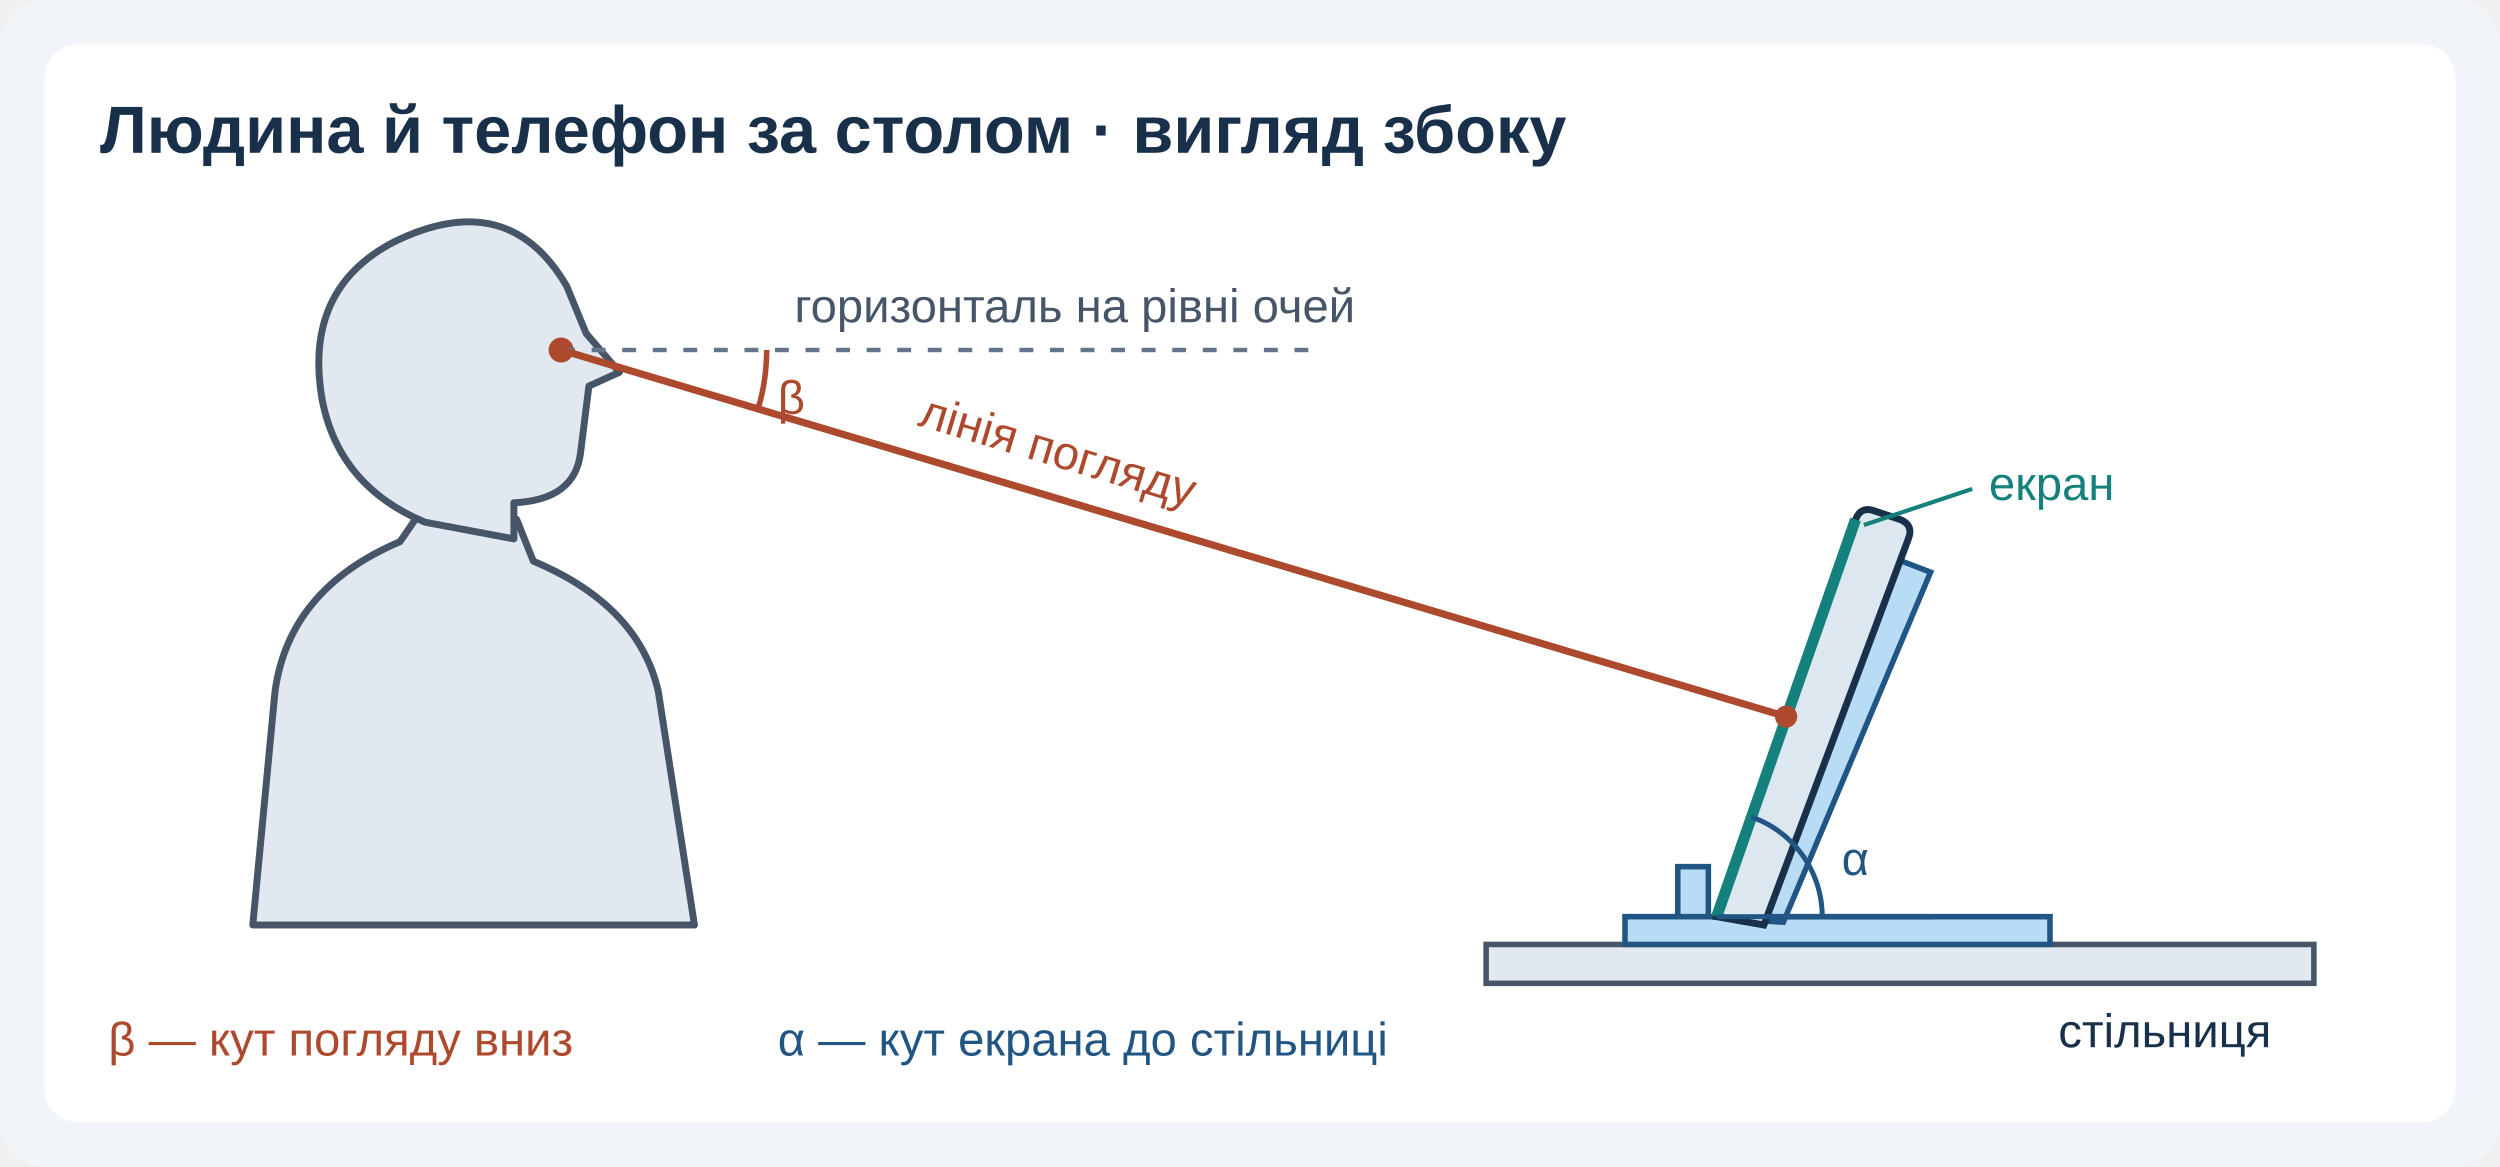
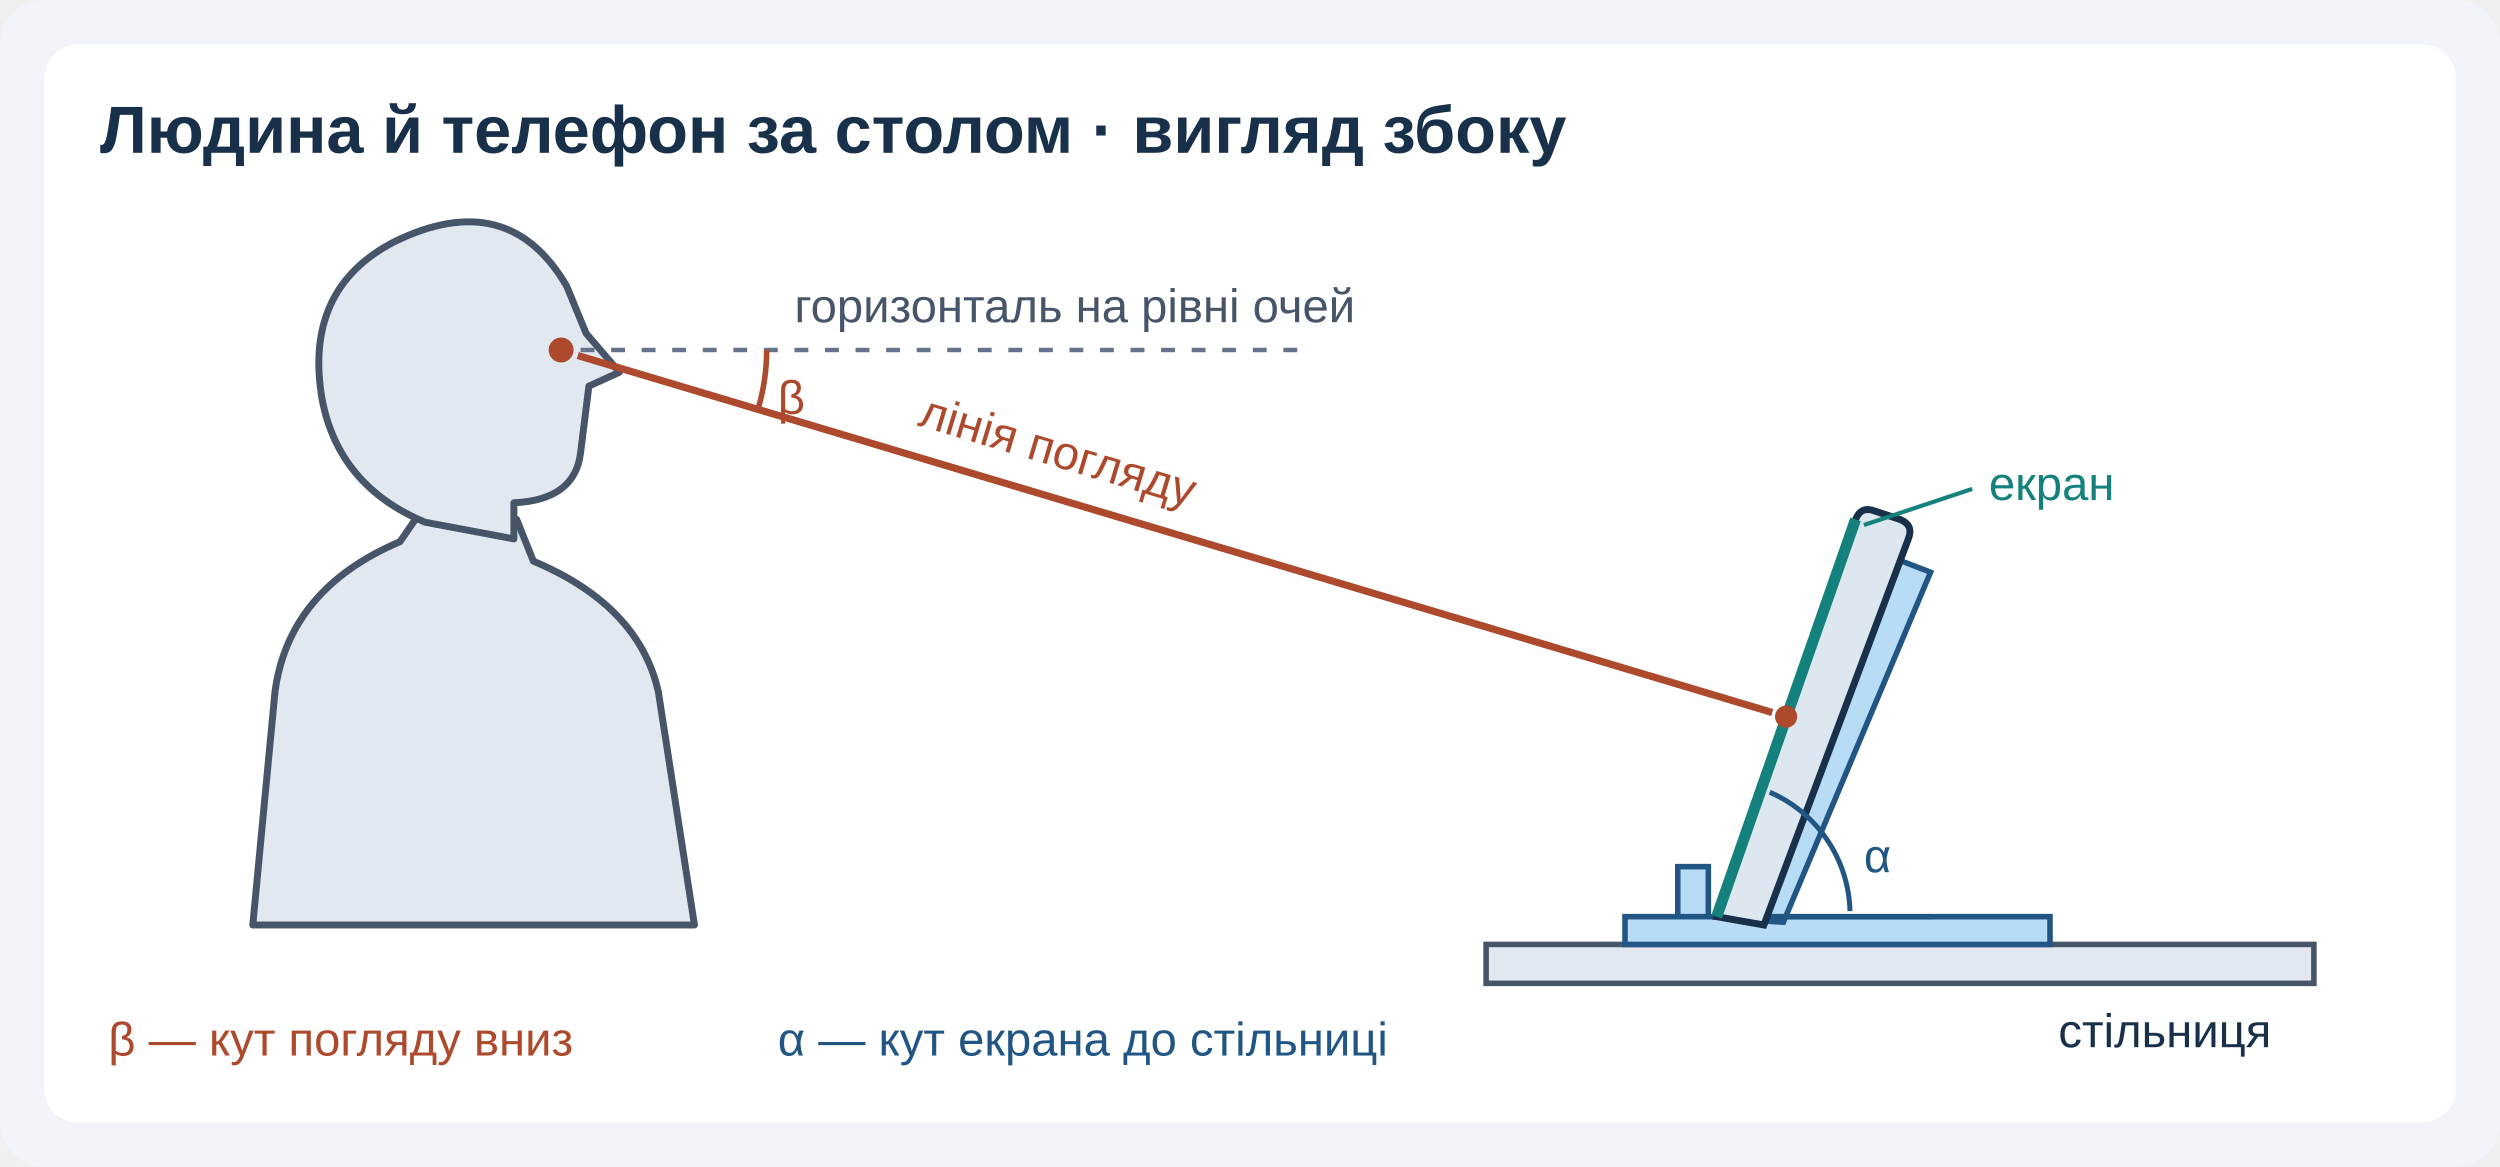
<svg xmlns="http://www.w3.org/2000/svg" width="900" height="420" viewBox="0 0 900 420" role="img" aria-labelledby="title desc">
  <rect width="900" height="420" rx="16" fill="#f1f5f9" />
  <rect x="16" y="16" width="868" height="388" rx="12" fill="#fff" />
  <g font-family="Arial,sans-serif" fill="#18304a">
    <text x="36" y="55" font-size="24" font-weight="bold">Людина й телефон за столом · вигляд збоку</text>
    <g fill="#e2e8f0" stroke="#475569" stroke-width="2.5" stroke-linejoin="round">
      <path d="M91 333l8-84q5-37 45-54l11-16 31 8 6 15q38 16 45 47l13 84z" />
      <path d="M153 188q-31-13-37-44-7-40 26-57 41-20 62 16l7 17 12 14-11 5-3 24q-2 17-24 18v13z" />
    </g>
    <path d="M535 340H833V354H535z" fill="#e2e8f0" stroke="#475569" stroke-width="2" />
    <path d="M585 330h153v10H585z M626 331l56-130 13 5-53 126z M604 330v-18h11v18" fill="#b8dcf5" stroke="#215583" stroke-width="2" />
    <path d="M618 330l50-143q2-5 7-3l9 3q5 2 3 7l-52 139z" fill="#dce7ef" stroke="#18304a" stroke-width="2.5" />
    <path d="M618 330l50-143" stroke="#15817d" stroke-width="4" />
    <circle cx="202" cy="126" r="4.5" fill="#ad492c" />
    <circle cx="643" cy="258" r="4" fill="#ad492c" />
-     <path d="M202 126h270" fill="none" stroke="#64748b" stroke-width="1.6" stroke-dasharray="5 6" />
-     <path d="M202 126L643 258" fill="none" stroke="#ad492c" stroke-width="2.6" />
+     <path d="M209 126h263" fill="none" stroke="#64748b" stroke-width="1.6" stroke-dasharray="5 6" />
+     <path d="M208 128L638 256.5" fill="none" stroke="#ad492c" stroke-width="2.6" />
    <path d="M276 126a74 74 0 0 1-3.1 21.2" fill="none" stroke="#ad492c" stroke-width="2" />
-     <path d="M618 330h78m-40 0a38 38 0 0 0-25.5-35.9" fill="none" stroke="#215583" stroke-width="1.8" />
+     <path d="M640 330h56 M666 328a48 48 0 0 0-28.9-42.8" fill="none" stroke="#215583" stroke-width="1.8" />
    <path d="M710 176l-39 13" fill="none" stroke="#15817d" stroke-width="1.5" />
    <g font-size="17">
      <text x="286" y="116" fill="#475569">горизонталь на рівні очей</text>
      <text x="330" y="153" fill="#ad492c" transform="rotate(16.7 330 153)">лінія погляду</text>
      <text x="280" y="149" fill="#ad492c">β</text>
      <text x="716" y="180" fill="#15817d">екран</text>
-       <text x="663" y="315" fill="#215583">α</text>
+       <text x="671" y="314" fill="#215583">α</text>
      <text x="741" y="377">стільниця</text>
      <text x="39" y="380" fill="#ad492c">β — кут погляду вниз</text>
      <text x="280" y="380" fill="#215583">α — кут екрана до стільниці</text>
    </g>
  </g>
</svg>
